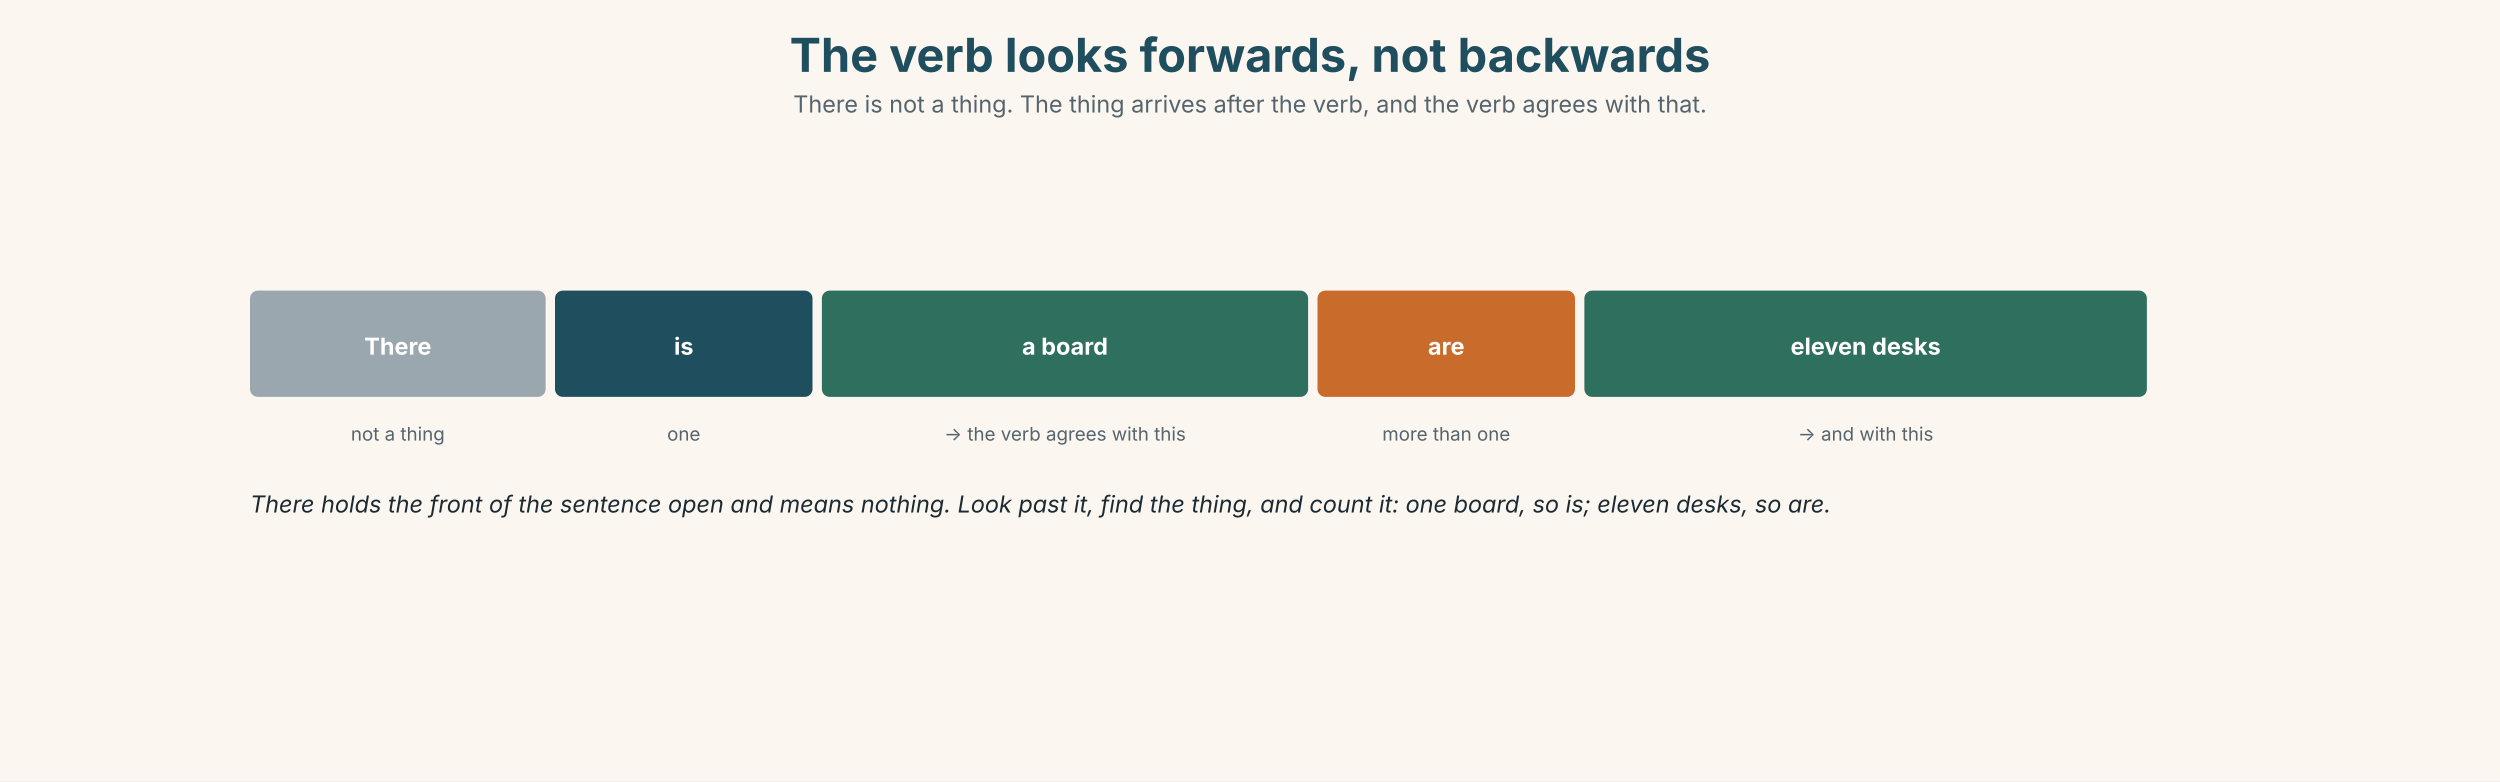
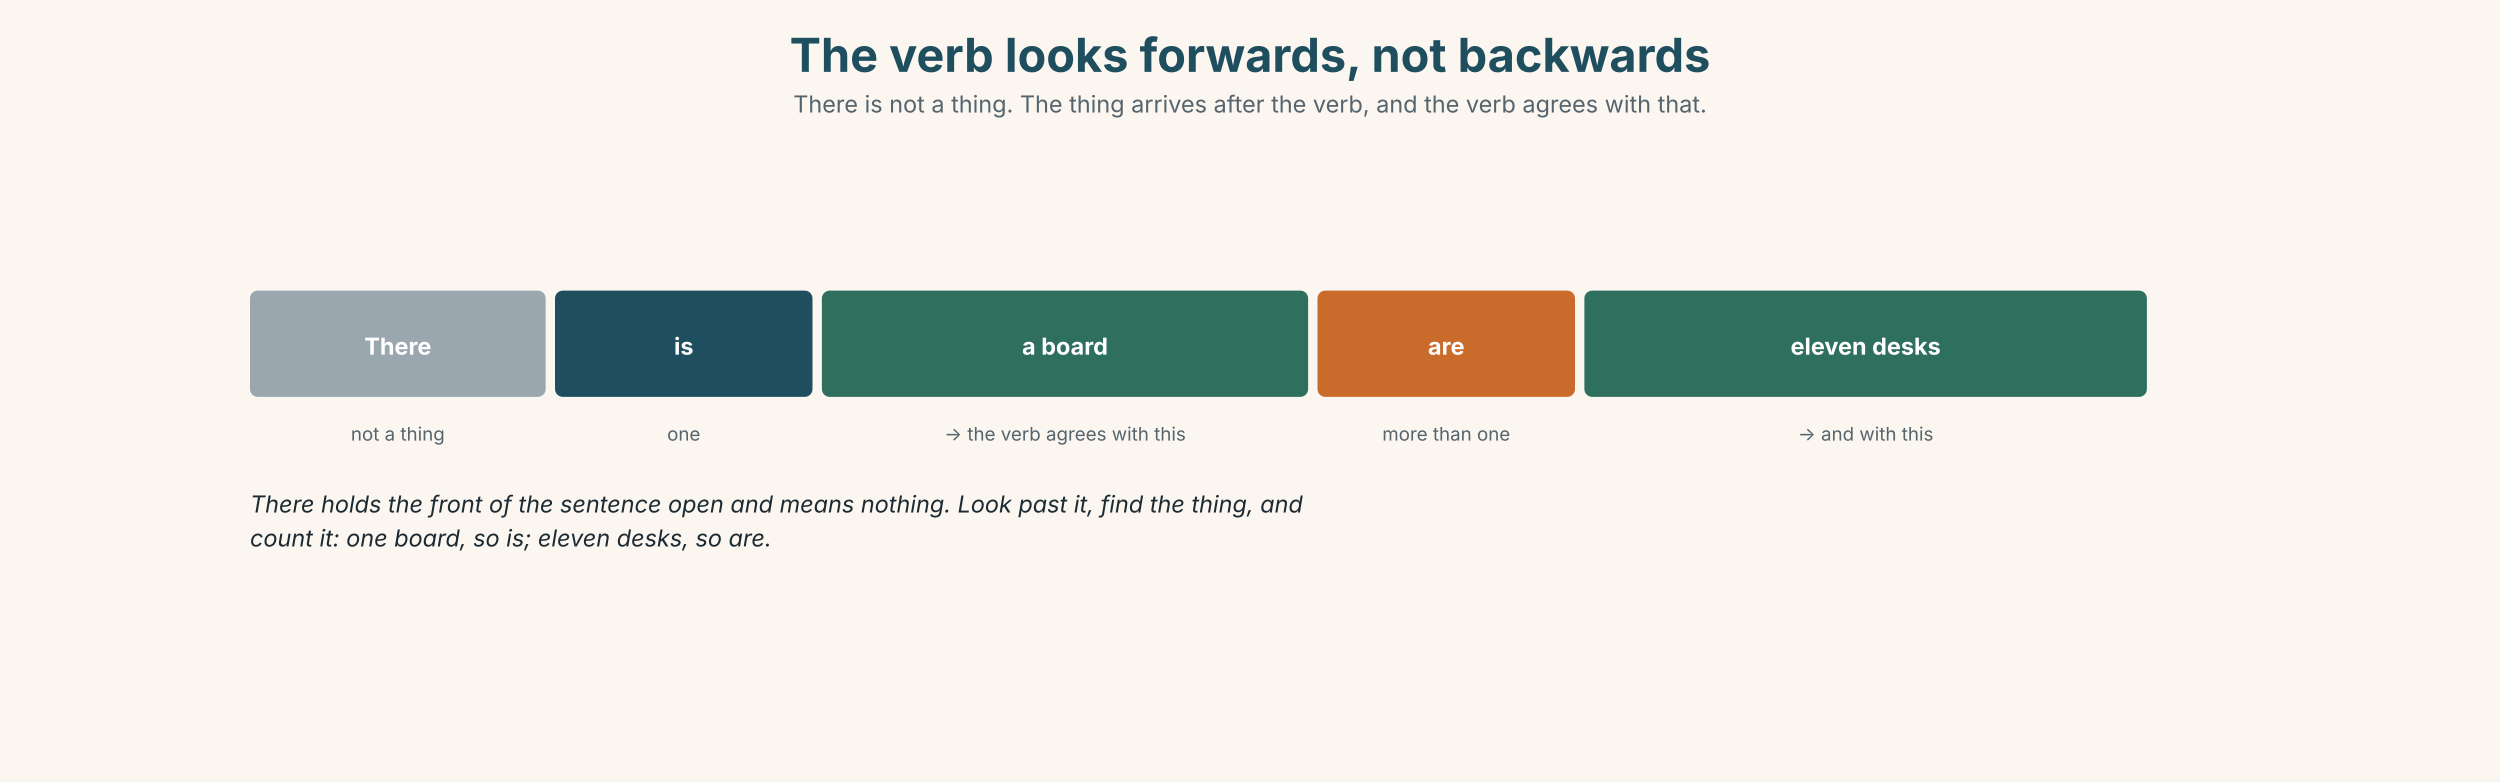
<svg xmlns="http://www.w3.org/2000/svg" width="1600" height="500" viewBox="0 0 1600 500">
  <g id="00_ground">
    <rect x="0" y="0" width="1600" height="500" rx="0" fill="#FBF7F0" />
  </g>
  <g id="10_context">

</g>
  <g id="20_subject">
    <rect x="160" y="186.0" width="189.2" height="68" rx="5" fill="#9AA7AE" />
    <text x="254.6" y="227.0" font-family="Inter, DejaVu Sans, sans-serif" font-size="15" fill="#FFFFFF" text-anchor="middle" font-weight="700" font-style="normal">There</text>
    <rect x="355.2" y="186.0" width="164.8" height="68" rx="5" fill="#1F4E5F" />
    <text x="437.6" y="227.0" font-family="Inter, DejaVu Sans, sans-serif" font-size="15" fill="#FFFFFF" text-anchor="middle" font-weight="700" font-style="normal">is</text>
    <rect x="526.0" y="186.0" width="311.2" height="68" rx="5" fill="#2E6F5E" />
    <text x="681.6" y="227.0" font-family="Inter, DejaVu Sans, sans-serif" font-size="15" fill="#FFFFFF" text-anchor="middle" font-weight="700" font-style="normal">a board</text>
    <rect x="843.2" y="186.0" width="164.8" height="68" rx="5" fill="#C86B2B" />
    <text x="925.6" y="227.0" font-family="Inter, DejaVu Sans, sans-serif" font-size="15" fill="#FFFFFF" text-anchor="middle" font-weight="700" font-style="normal">are</text>
    <rect x="1014.0" y="186.0" width="360.0" height="68" rx="5" fill="#2E6F5E" />
    <text x="1194.0" y="227.0" font-family="Inter, DejaVu Sans, sans-serif" font-size="15" fill="#FFFFFF" text-anchor="middle" font-weight="700" font-style="normal">eleven desks</text>
  </g>
  <g id="40_callouts">
    <text x="800.0" y="46" font-family="Inter, DejaVu Sans, sans-serif" font-size="30" fill="#1F4E5F" text-anchor="middle" font-weight="700" font-style="normal">The verb looks forwards, not backwards</text>
    <text x="800.0" y="72" font-family="Inter, DejaVu Sans, sans-serif" font-size="15" fill="#55646D" text-anchor="middle" font-weight="400" font-style="normal">There is not a thing. The thing arrives after the verb, and the verb agrees with that.</text>
    <text x="254.6" y="282.0" font-family="Inter, DejaVu Sans, sans-serif" font-size="12" fill="#55646D" text-anchor="middle" font-weight="400" font-style="normal">not a thing</text>
    <text x="437.6" y="282.0" font-family="Inter, DejaVu Sans, sans-serif" font-size="12" fill="#55646D" text-anchor="middle" font-weight="400" font-style="normal">one</text>
    <text x="681.6" y="282.0" font-family="Inter, DejaVu Sans, sans-serif" font-size="12" fill="#55646D" text-anchor="middle" font-weight="400" font-style="normal">→ the verb agrees with this</text>
    <text x="925.6" y="282.0" font-family="Inter, DejaVu Sans, sans-serif" font-size="12" fill="#55646D" text-anchor="middle" font-weight="400" font-style="normal">more than one</text>
    <text x="1194.0" y="282.0" font-family="Inter, DejaVu Sans, sans-serif" font-size="12" fill="#55646D" text-anchor="middle" font-weight="400" font-style="normal">→ and with this</text>
-     <text x="160" y="328.0" font-family="Inter, DejaVu Sans, sans-serif" font-size="15" fill="#1C2B33" text-anchor="start" font-weight="400" font-style="italic">There holds the front of the sentence open and means nothing. Look past it, find the thing, and count it: one board, so is; eleven desks, so are.</text>
+     <text x="160" y="328.0" font-family="Inter, DejaVu Sans, sans-serif" font-size="15" fill="#1C2B33" text-anchor="start" font-weight="400" font-style="italic">There holds the front of the sentence open and means nothing. Look past it, find the thing, and</text>
+     <text x="160" y="349.75" font-family="Inter, DejaVu Sans, sans-serif" font-size="15" fill="#1C2B33" text-anchor="start" font-weight="400" font-style="italic">count it: one board, so is; eleven desks, so are.</text>
  </g>
</svg>
